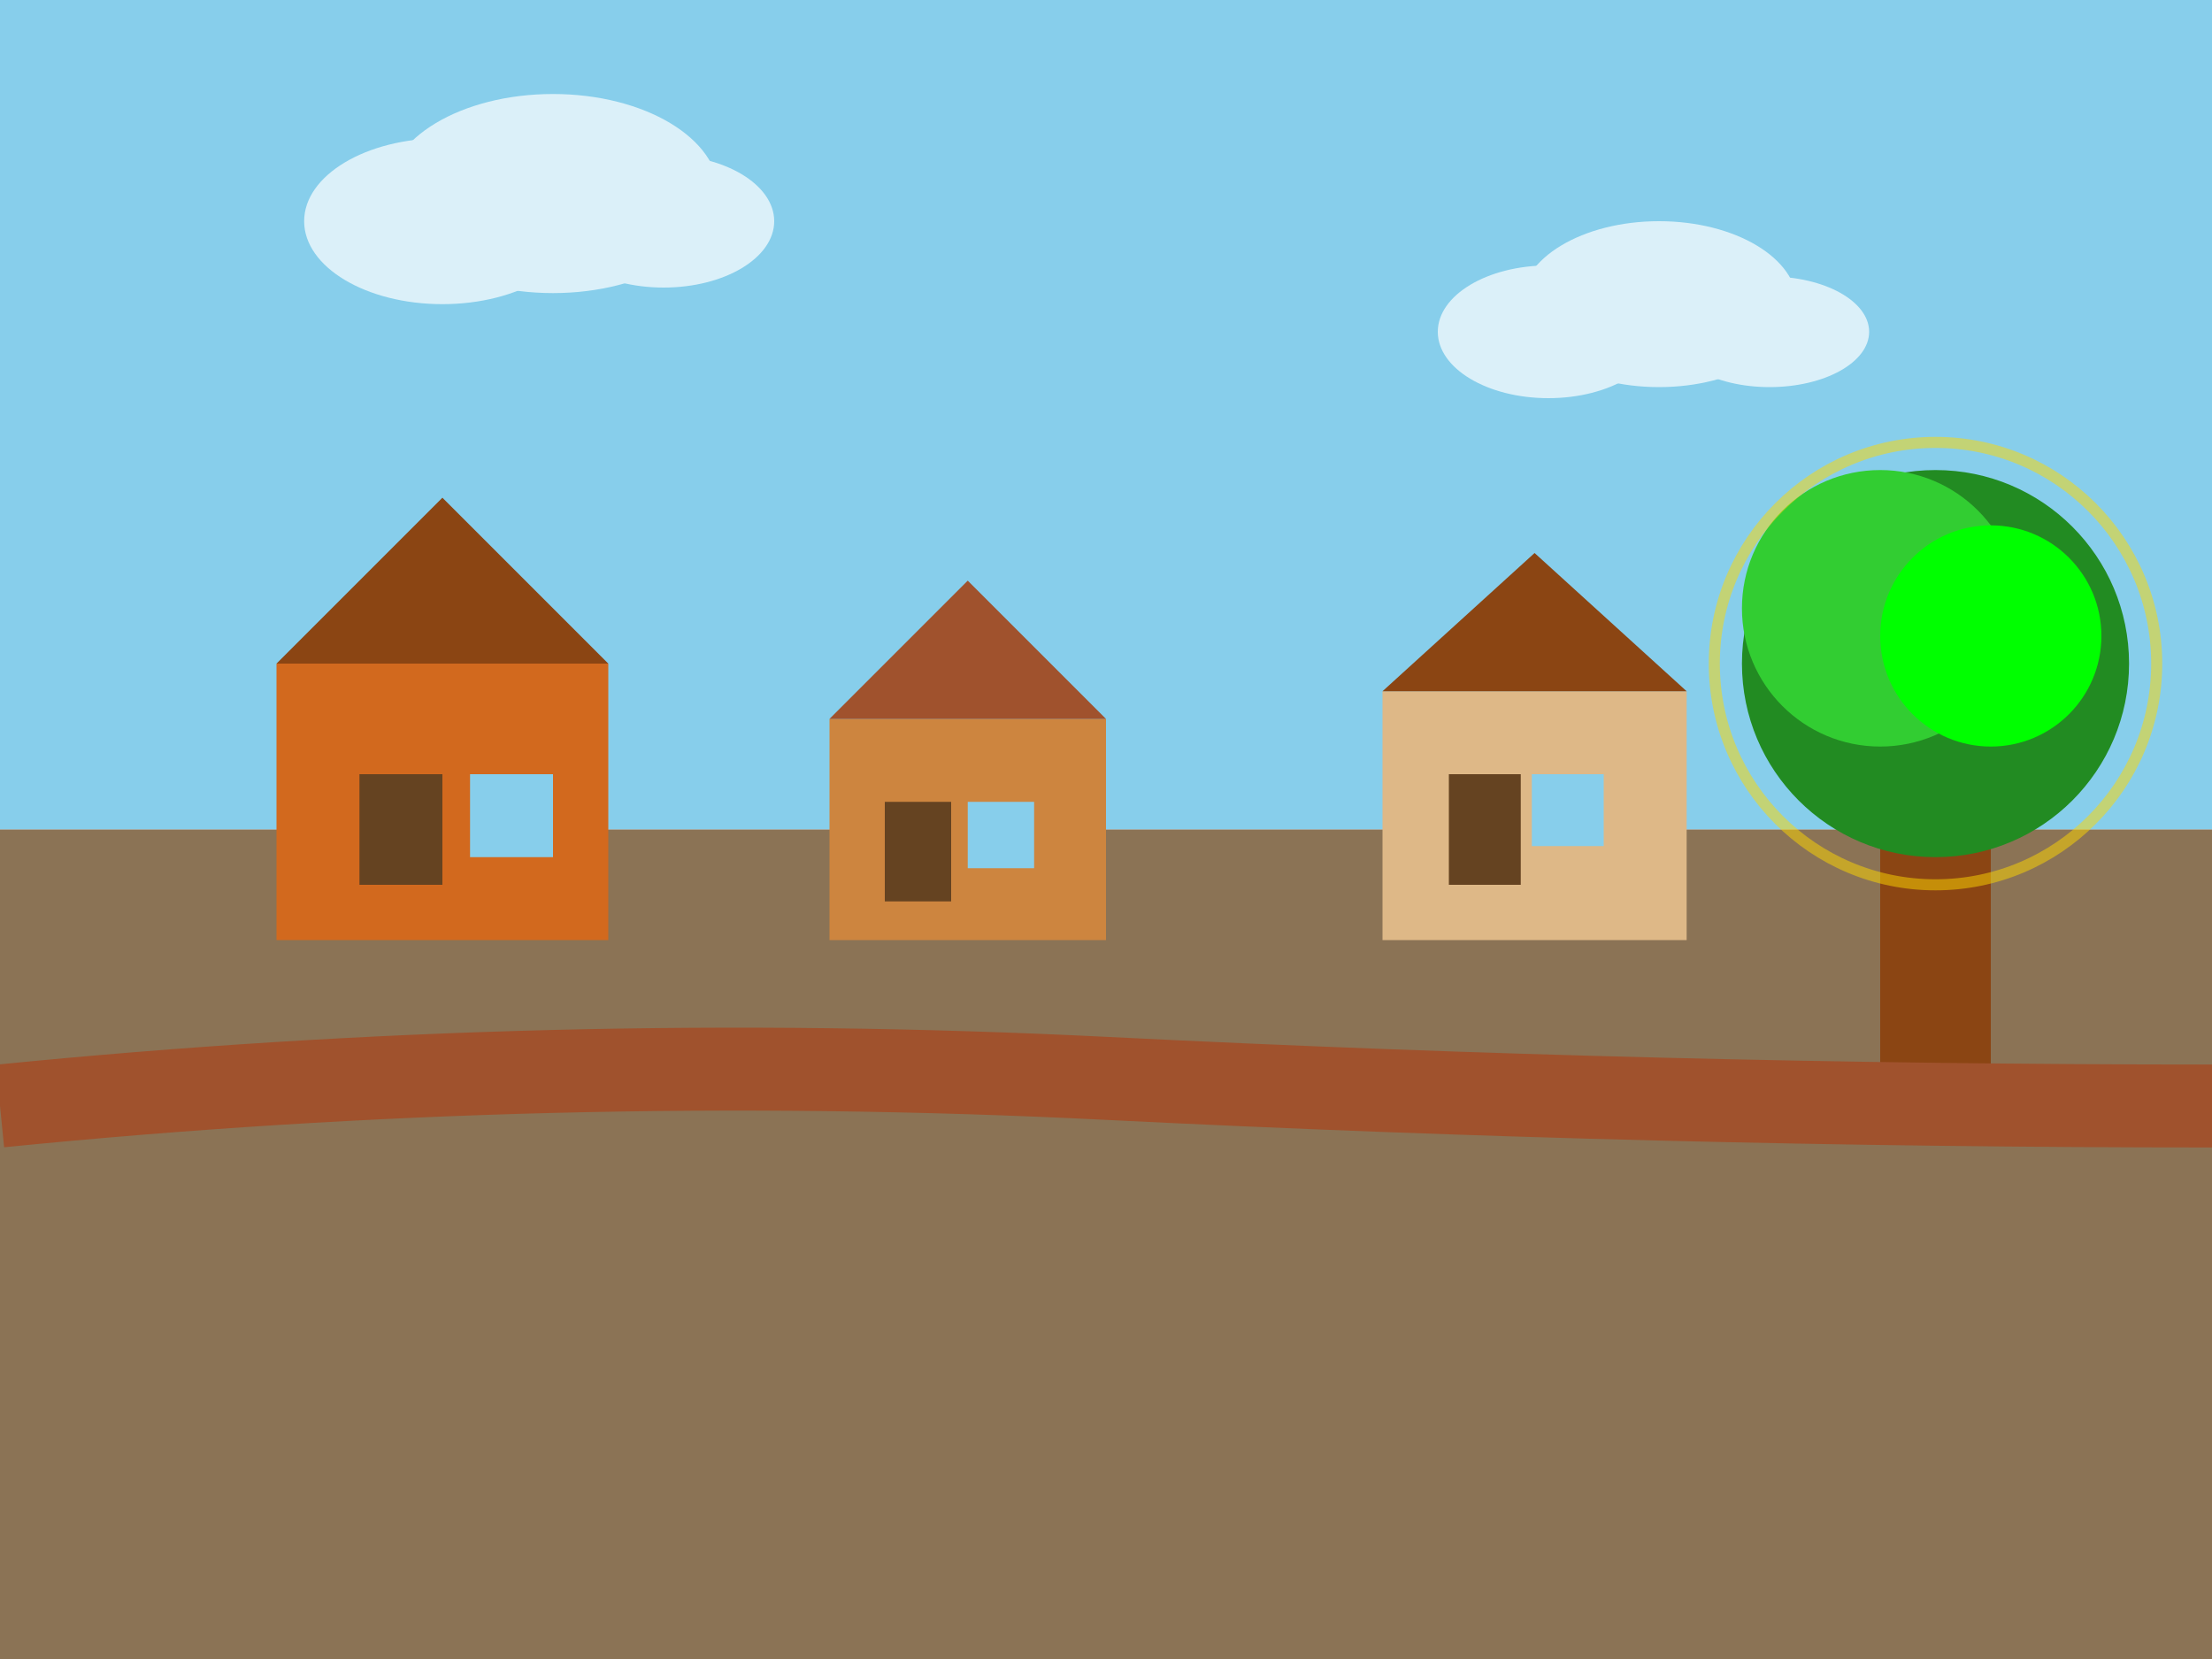
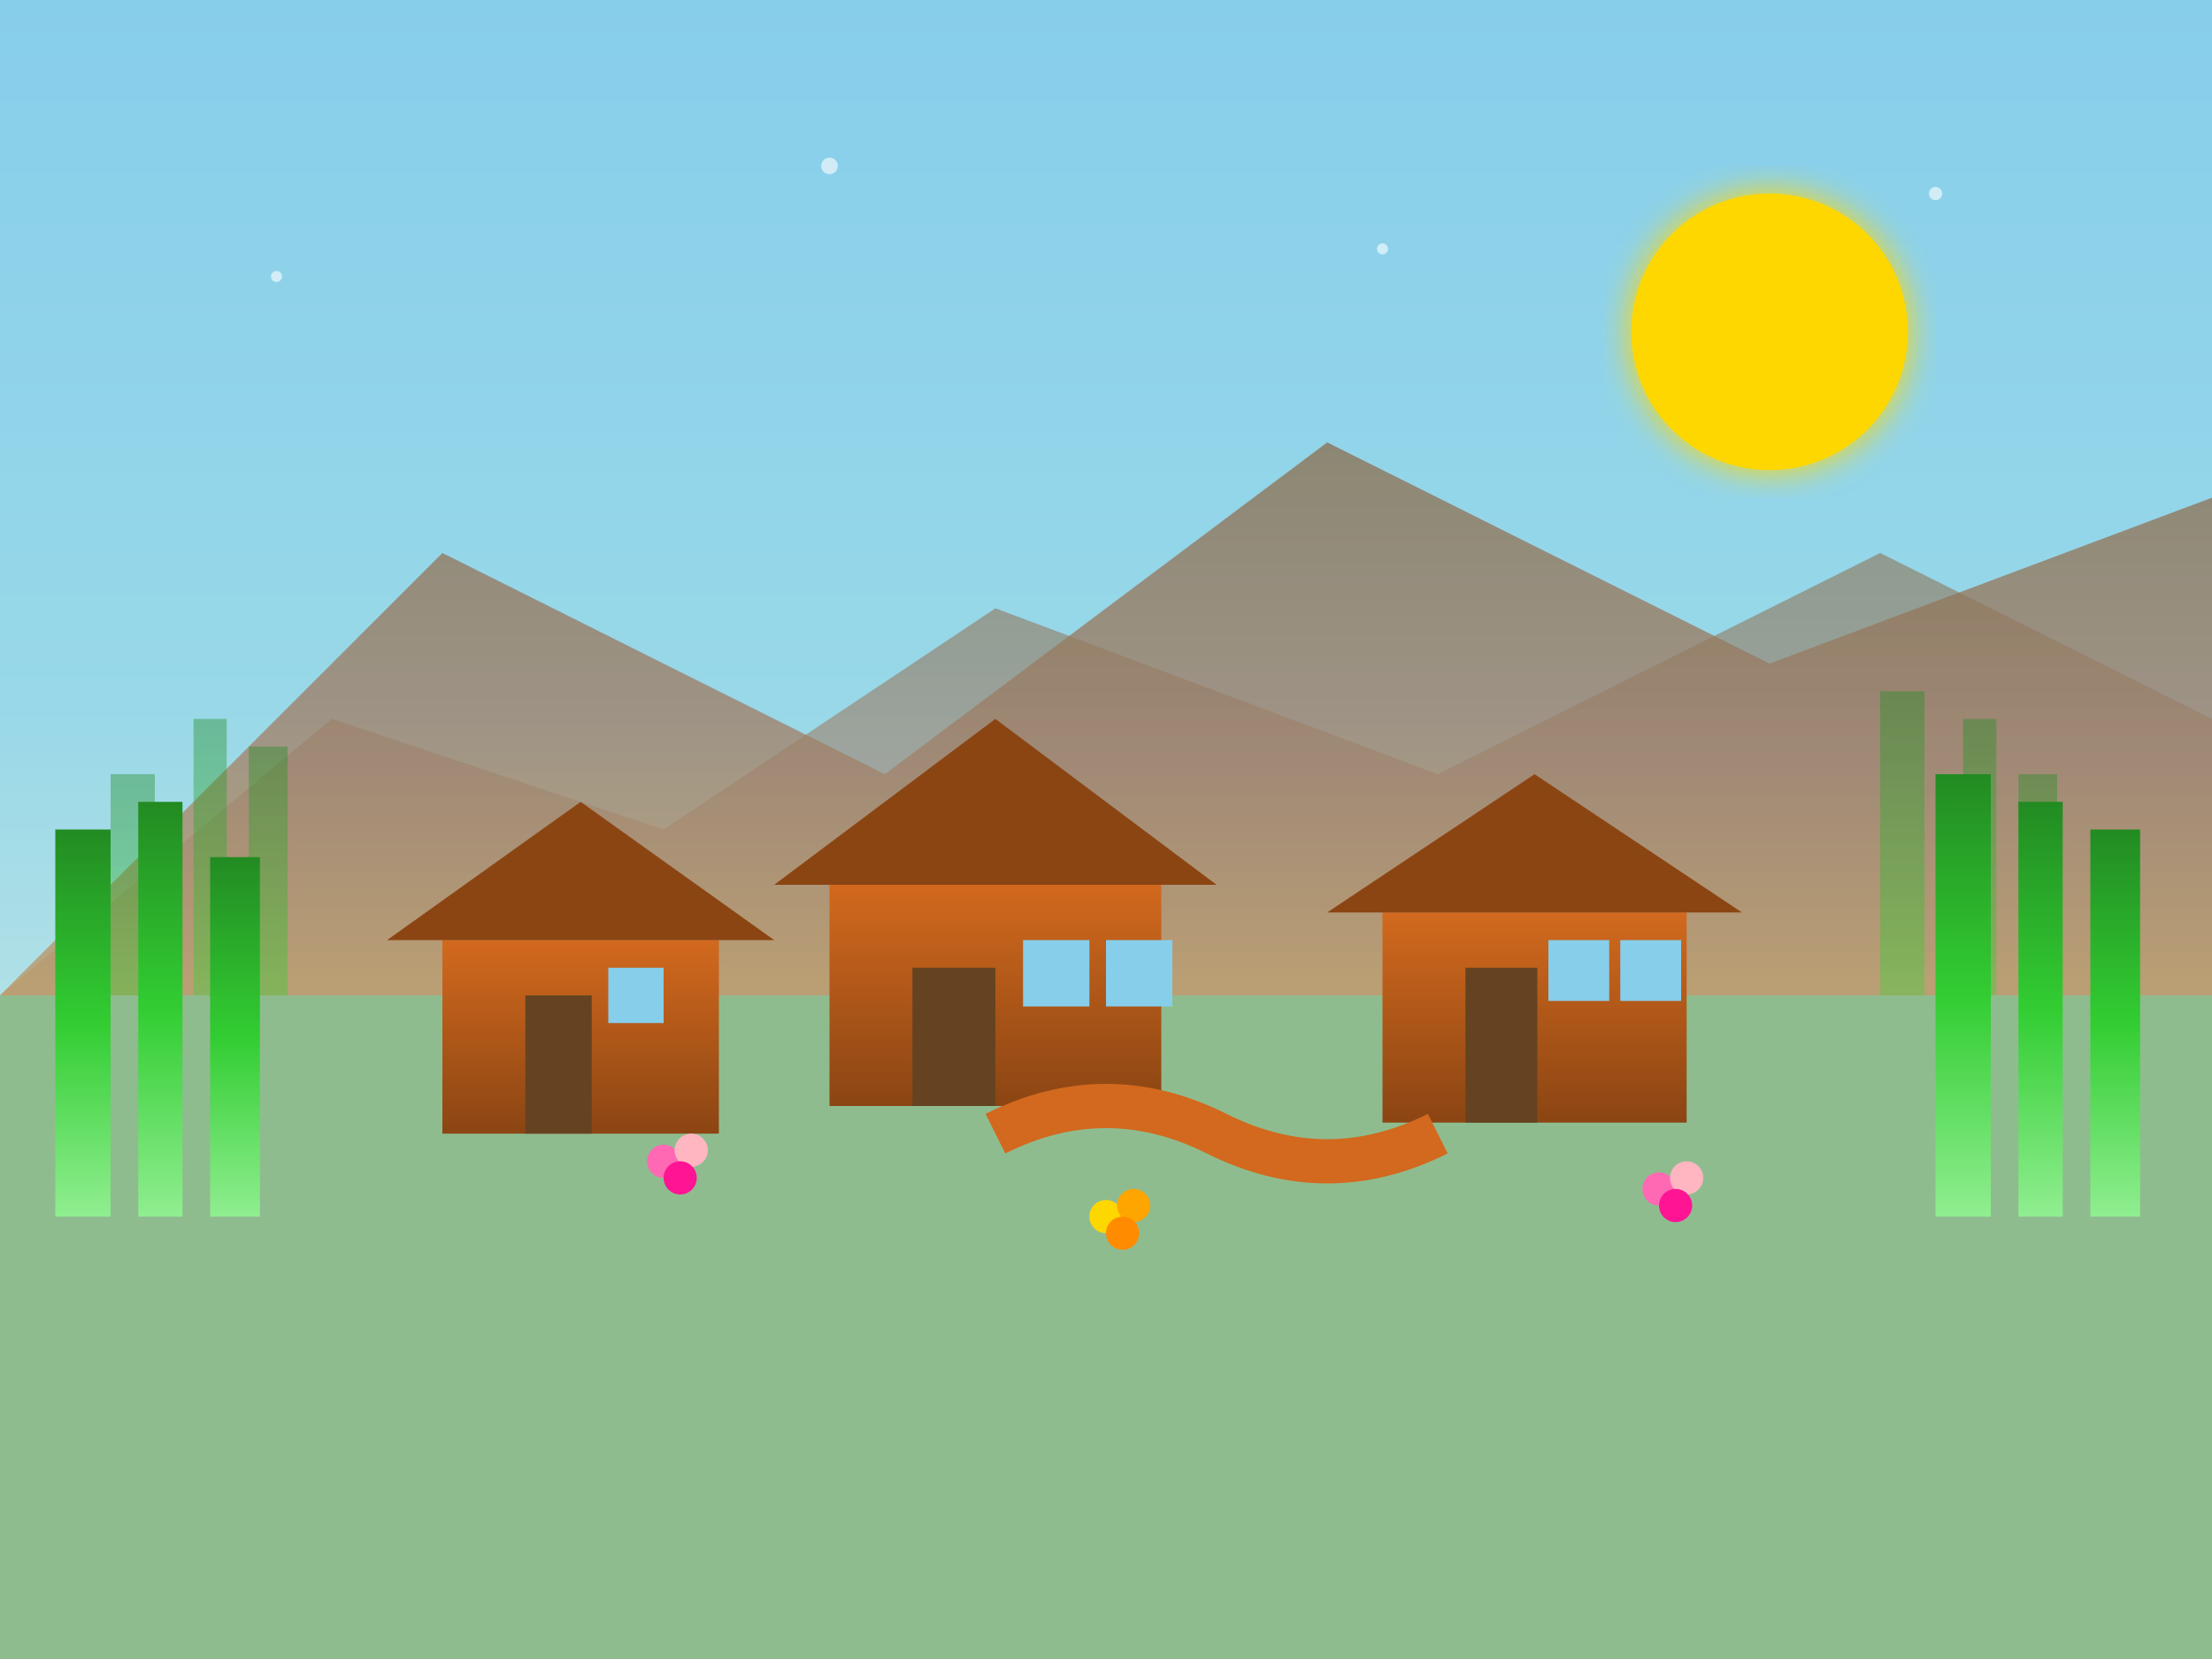
<svg xmlns="http://www.w3.org/2000/svg" width="400" height="300" viewBox="0 0 400 300">
-   <rect width="400" height="150" fill="#87CEEB" />
-   <rect y="150" width="400" height="150" fill="#8B7355" />
+   <rect width="400" height="300" fill="#87CEEB" />
+   <defs>
+     <linearGradient id="skyGradient" x1="0%" y1="0%" x2="0%" y2="100%">
+       <stop offset="0%" style="stop-color:#87CEEB;stop-opacity:1" />
+       <stop offset="70%" style="stop-color:#98D8E8;stop-opacity:1" />
+       <stop offset="100%" style="stop-color:#B0E0E6;stop-opacity:1" />
+     </linearGradient>
+     <linearGradient id="mountainGradient" x1="0%" y1="0%" x2="0%" y2="100%">
+       <stop offset="0%" style="stop-color:#8B7355;stop-opacity:1" />
+       <stop offset="50%" style="stop-color:#A0826D;stop-opacity:1" />
+       <stop offset="100%" style="stop-color:#BC9A6A;stop-opacity:1" />
+     </linearGradient>
+     <linearGradient id="bambooGradient" x1="0%" y1="0%" x2="0%" y2="100%">
+       <stop offset="0%" style="stop-color:#228B22;stop-opacity:1" />
+       <stop offset="50%" style="stop-color:#32CD32;stop-opacity:1" />
+       <stop offset="100%" style="stop-color:#90EE90;stop-opacity:1" />
+     </linearGradient>
+     <linearGradient id="houseGradient" x1="0%" y1="0%" x2="0%" y2="100%">
+       <stop offset="0%" style="stop-color:#D2691E;stop-opacity:1" />
+       <stop offset="100%" style="stop-color:#8B4513;stop-opacity:1" />
+     </linearGradient>
+     <filter id="glow">
+       <feGaussianBlur stdDeviation="3" result="coloredBlur" />
+       <feMerge>
+         <feMergeNode in="coloredBlur" />
+         <feMergeNode in="SourceGraphic" />
+       </feMerge>
+     </filter>
+   </defs>
+   <rect width="400" height="180" fill="url(#skyGradient)" />
+   <circle cx="320" cy="60" r="25" fill="#FFD700" filter="url(#glow)">
+     <animate attributeName="r" values="25;27;25" dur="3s" repeatCount="indefinite" />
+   </circle>
+   <polygon points="0,180 80,100 160,140 240,80 320,120 400,90 400,180" fill="url(#mountainGradient)" opacity="0.8" />
+   <polygon points="0,180 60,130 120,150 180,110 260,140 340,100 400,130 400,180" fill="url(#mountainGradient)" opacity="0.6" />
+   <g id="bambooBg">
+     <rect x="20" y="140" width="8" height="80" fill="url(#bambooGradient)" opacity="0.4" />
+     <rect x="35" y="130" width="6" height="90" fill="url(#bambooGradient)" opacity="0.4" />
+     <rect x="45" y="135" width="7" height="85" fill="url(#bambooGradient)" opacity="0.4" />
+     <rect x="340" y="125" width="8" height="95" fill="url(#bambooGradient)" opacity="0.4" />
+     <rect x="355" y="130" width="6" height="90" fill="url(#bambooGradient)" opacity="0.4" />
+     <rect x="365" y="140" width="7" height="80" fill="url(#bambooGradient)" opacity="0.4" />
+   </g>
+   <rect x="0" y="180" width="400" height="120" fill="#8FBC8F" />
  <g id="house1">
-     <rect x="50" y="120" width="60" height="50" fill="#D2691E" />
-     <polygon points="50,120 80,90 110,120" fill="#8B4513" />
-     <rect x="65" y="140" width="15" height="20" fill="#654321" />
-     <rect x="85" y="140" width="15" height="15" fill="#87CEEB" />
+     <rect x="150" y="160" width="60" height="40" fill="url(#houseGradient)" />
+     <polygon points="140,160 180,130 220,160" fill="#8B4513" />
+     <rect x="165" y="175" width="15" height="25" fill="#654321" />
+     <rect x="185" y="170" width="12" height="12" fill="#87CEEB" />
+     <rect x="200" y="170" width="12" height="12" fill="#87CEEB" />
  </g>
  <g id="house2">
-     <rect x="150" y="130" width="50" height="40" fill="#CD853F" />
-     <polygon points="150,130 175,105 200,130" fill="#A0522D" />
-     <rect x="160" y="145" width="12" height="18" fill="#654321" />
-     <rect x="175" y="145" width="12" height="12" fill="#87CEEB" />
+     <rect x="80" y="170" width="50" height="35" fill="url(#houseGradient)" />
+     <polygon points="70,170 105,145 140,170" fill="#8B4513" />
+     <rect x="95" y="180" width="12" height="25" fill="#654321" />
+     <rect x="110" y="175" width="10" height="10" fill="#87CEEB" />
  </g>
  <g id="house3">
-     <rect x="250" y="125" width="55" height="45" fill="#DEB887" />
-     <polygon points="250,125 277.5,100 305,125" fill="#8B4513" />
-     <rect x="262" y="140" width="13" height="20" fill="#654321" />
-     <rect x="277" y="140" width="13" height="13" fill="#87CEEB" />
+     <rect x="250" y="165" width="55" height="38" fill="url(#houseGradient)" />
+     <polygon points="240,165 277.5,140 315,165" fill="#8B4513" />
+     <rect x="265" y="175" width="13" height="28" fill="#654321" />
+     <rect x="280" y="170" width="11" height="11" fill="#87CEEB" />
+     <rect x="293" y="170" width="11" height="11" fill="#87CEEB" />
  </g>
-   <g id="sacred-tree">
-     <rect x="340" y="140" width="20" height="60" fill="#8B4513" />
-     <circle cx="350" cy="120" r="35" fill="#228B22" />
-     <circle cx="340" cy="110" r="25" fill="#32CD32" />
-     <circle cx="360" cy="115" r="20" fill="#00FF00" />
-     <circle cx="350" cy="120" r="40" fill="none" stroke="#FFD700" stroke-width="2" opacity="0.5" />
+   <g id="bambooFg">
+     <rect x="10" y="150" width="10" height="70" fill="url(#bambooGradient)" />
+     <rect x="25" y="145" width="8" height="75" fill="url(#bambooGradient)" />
+     <rect x="38" y="155" width="9" height="65" fill="url(#bambooGradient)" />
+     <rect x="350" y="140" width="10" height="80" fill="url(#bambooGradient)" />
+     <rect x="365" y="145" width="8" height="75" fill="url(#bambooGradient)" />
+     <rect x="378" y="150" width="9" height="70" fill="url(#bambooGradient)" />
  </g>
-   <path d="M 0 200 Q 100 190 200 195 T 400 200" stroke="#A0522D" stroke-width="15" fill="none" />
-   <g opacity="0.7">
-     <ellipse cx="80" cy="40" rx="25" ry="15" fill="white" />
-     <ellipse cx="100" cy="35" rx="30" ry="18" fill="white" />
-     <ellipse cx="120" cy="40" rx="20" ry="12" fill="white" />
+   <path d="M 180 205 Q 200 195 220 205 T 260 205" stroke="#D2691E" stroke-width="8" fill="none" />
+   <g id="flowers">
+     <circle cx="120" cy="210" r="3" fill="#FF69B4" />
+     <circle cx="125" cy="208" r="3" fill="#FFB6C1" />
+     <circle cx="123" cy="213" r="3" fill="#FF1493" />
+     <circle cx="300" cy="215" r="3" fill="#FF69B4" />
+     <circle cx="305" cy="213" r="3" fill="#FFB6C1" />
+     <circle cx="303" cy="218" r="3" fill="#FF1493" />
+     <circle cx="200" cy="220" r="3" fill="#FFD700" />
+     <circle cx="205" cy="218" r="3" fill="#FFA500" />
+     <circle cx="203" cy="223" r="3" fill="#FF8C00" />
  </g>
-   <g opacity="0.7">
-     <ellipse cx="280" cy="60" rx="20" ry="12" fill="white" />
-     <ellipse cx="300" cy="55" rx="25" ry="15" fill="white" />
-     <ellipse cx="320" cy="60" rx="18" ry="10" fill="white" />
+   <g id="particles" opacity="0.6">
+     <circle cx="50" cy="50" r="1" fill="#FFFFFF">
+       <animate attributeName="cy" values="50;40;50" dur="4s" repeatCount="indefinite" />
+     </circle>
+     <circle cx="150" cy="30" r="1.5" fill="#FFFFFF">
+       <animate attributeName="cy" values="30;20;30" dur="5s" repeatCount="indefinite" />
+     </circle>
+     <circle cx="250" cy="45" r="1" fill="#FFFFFF">
+       <animate attributeName="cy" values="45;35;45" dur="3.5s" repeatCount="indefinite" />
+     </circle>
+     <circle cx="350" cy="35" r="1.2" fill="#FFFFFF">
+       <animate attributeName="cy" values="35;25;35" dur="4.5s" repeatCount="indefinite" />
+     </circle>
  </g>
</svg>
